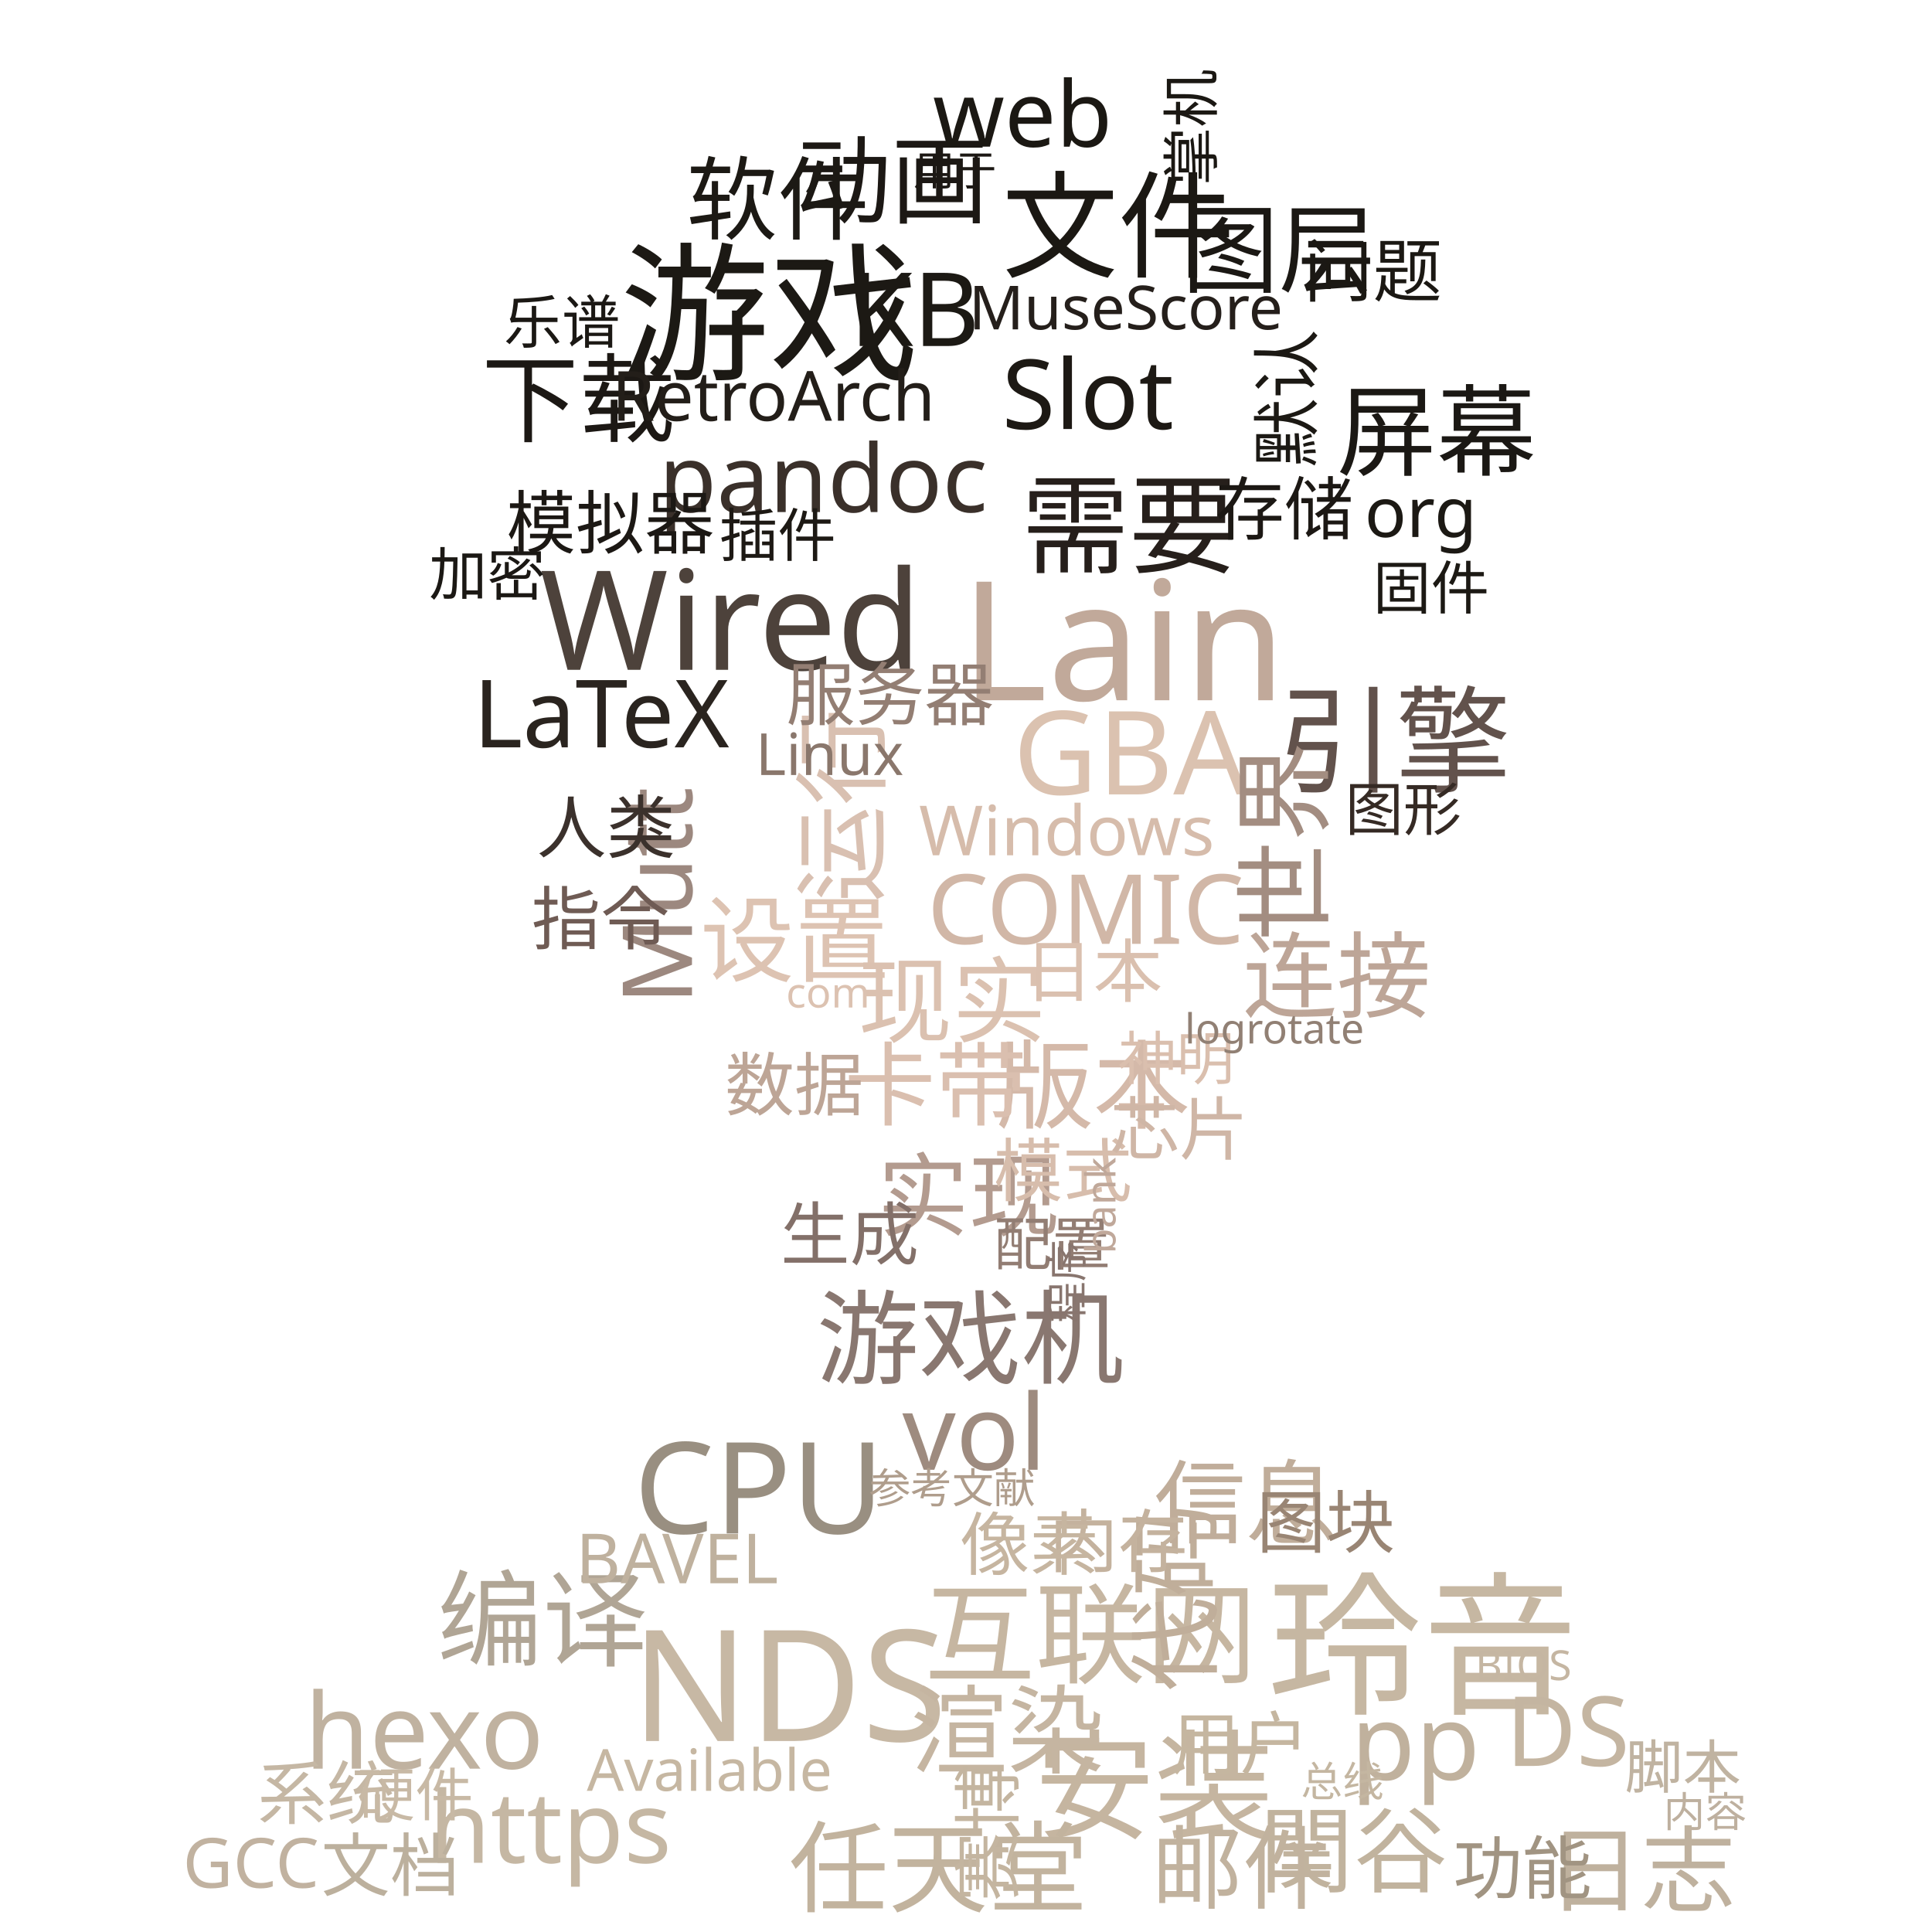
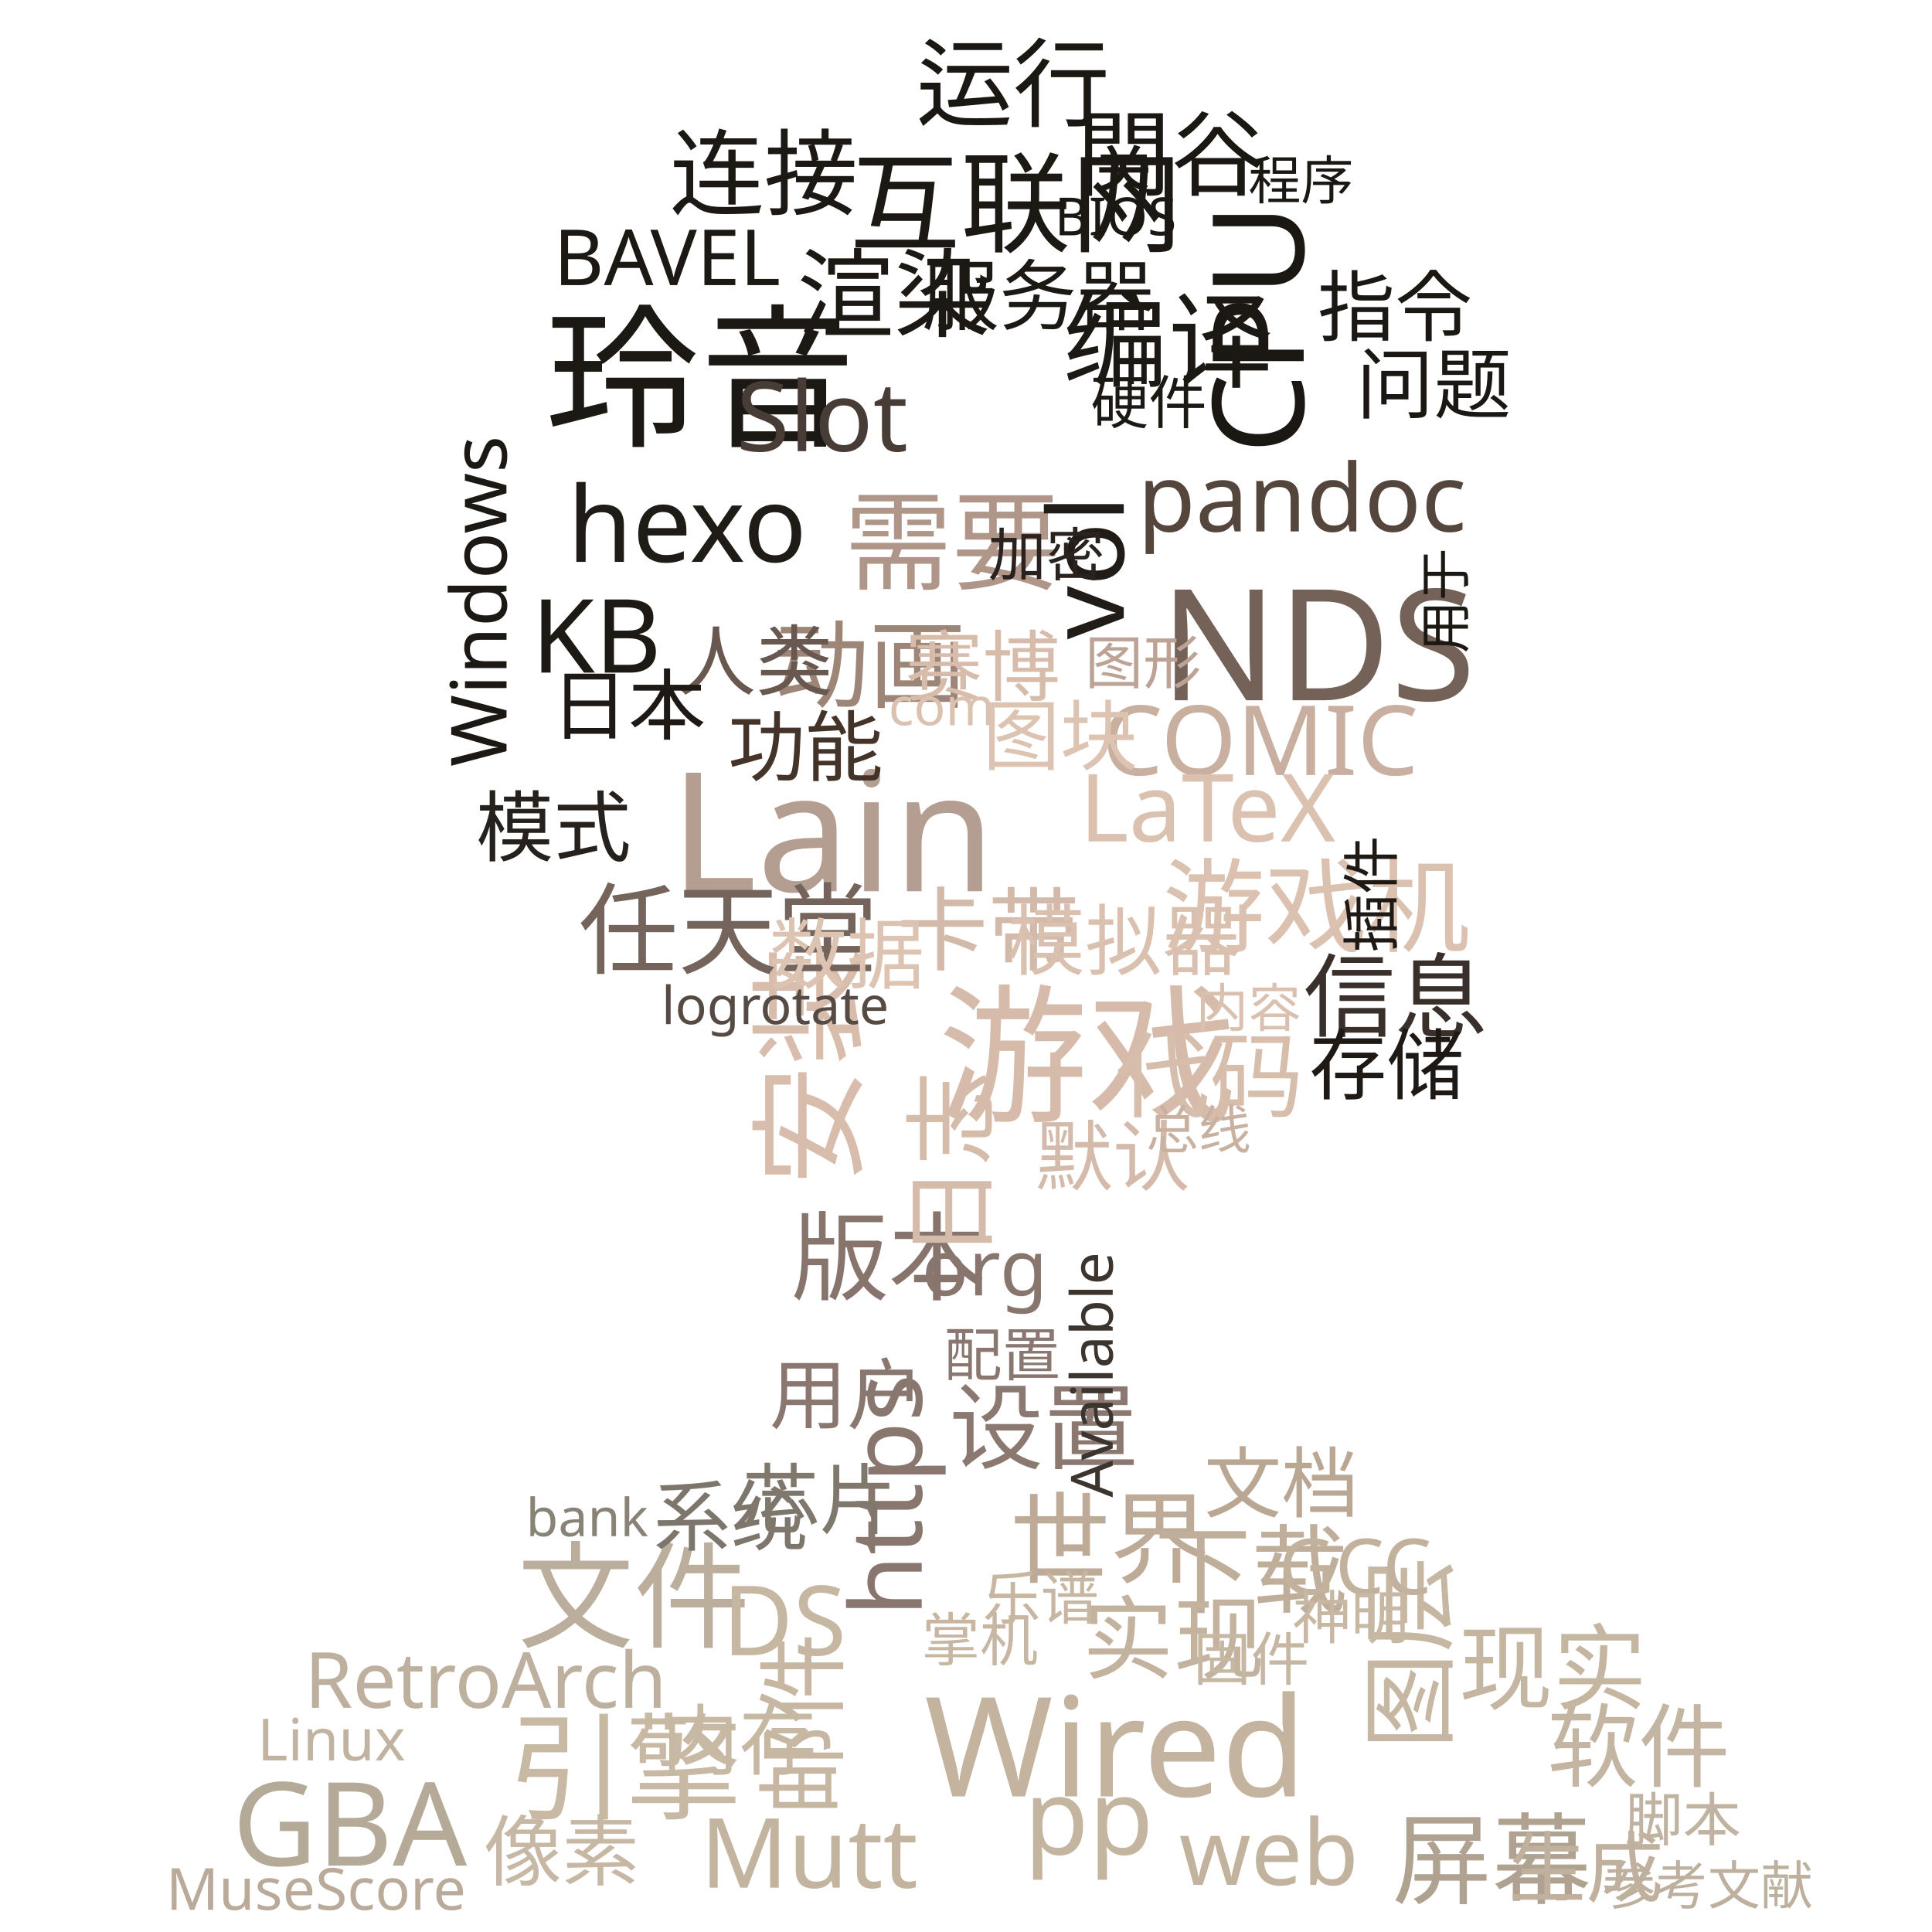
<svg xmlns="http://www.w3.org/2000/svg" width="698" height="698">
  <style>text{font-family:'Droid Sans Mono';font-weight:normal;font-style:normal;}</style>
-   <text transform="translate(347,253)" font-size="60" style="fill:rgb(193, 169, 154)">Lain</text>
-   <text transform="translate(228,629)" font-size="56" style="fill:rgb(199, 184, 164)">NDS</text>
-   <text transform="translate(458,615)" font-size="56" style="fill:rgb(198, 183, 162)">玲音</text>
-   <text transform="translate(224,133)" font-size="54" style="fill:rgb(28, 25, 20)">游戏</text>
-   <text transform="translate(195,242)" font-size="50" style="fill:rgb(77, 66, 59)">Wired</text>
-   <text transform="translate(229,554)" font-size="46" style="fill:rgb(153, 143, 129)">CPU</text>
-   <text transform="translate(374,661)" font-size="43" style="fill:rgb(197, 181, 160)">安装</text>
-   <text transform="translate(362,97)" font-size="42" style="fill:rgb(27, 24, 19)">文件</text>
-   <text transform="translate(462,283)" font-size="42" style="fill:rgb(98, 82, 76)">引擎</text>
-   <text transform="translate(366,287)" font-size="42" style="fill:rgb(219, 194, 176)">GBA</text>
-   <text transform="translate(334,605)" font-size="40" style="fill:rgb(198, 182, 161)">互联网</text>
-   <text transform="translate(369,204)" font-size="39" style="fill:rgb(38, 31, 27)">需要</text>
-   <text transform="translate(326,531)" font-size="38" style="fill:rgb(158, 139, 127)">vol</text>
-   <text transform="translate(488,643)" font-size="38" style="fill:rgb(192, 177, 157)">pp</text>
-   <text transform="translate(158,599)" font-size="38" style="fill:rgb(176, 165, 149)">编译</text>
-   <text transform="translate(110,639)" font-size="38" style="fill:rgb(192, 178, 160)">hexo</text>
-   <text transform="translate(307,125)" font-size="37" style="fill:rgb(28, 25, 20)">KB</text>
-   <text transform="translate(295,497)" font-size="37" style="fill:rgb(137, 119, 112)">游戏机</text>
-   <text transform="translate(483,169)" font-size="36" style="fill:rgb(27, 24, 20)">屏幕</text>
-   <text transform="translate(477,340) rotate(-90)" font-size="36" style="fill:rgb(163, 141, 129)">世界</text>
-   <text transform="translate(285,688)" font-size="36" style="fill:rgb(194, 179, 158)">任天堂</text>
-   <text transform="translate(155,673)" font-size="36" style="fill:rgb(197, 183, 163)">https</text>
-   <text transform="translate(360,405)" font-size="35" style="fill:rgb(212, 185, 169)">版本</text>
-   <text transform="translate(335,341)" font-size="35" style="fill:rgb(209, 183, 167)">COMIC</text>
-   <text transform="translate(174,157)" font-size="35" style="fill:rgb(28, 24, 20)">下载</text>
-   <text transform="translate(329,638)" font-size="35" style="fill:rgb(197, 181, 161)">渲染</text>
-   <text transform="translate(427,103)" font-size="35" style="fill:rgb(27, 24, 20)">图层</text>
-   <text transform="translate(544,638)" font-size="35" style="fill:rgb(196, 181, 161)">DS</text>
-   <text transform="translate(317,326) rotate(-90)" font-size="35" style="fill:rgb(217, 192, 177)">运行</text>
-   <text transform="translate(287,78)" font-size="35" style="fill:rgb(28, 24, 20)">动画</text>
-   <text transform="translate(250,363) rotate(-90)" font-size="35" style="fill:rgb(156, 136, 127)">Mutt</text>
-   <text transform="translate(362,155)" font-size="35" style="fill:rgb(29, 25, 20)">Slot</text>
-   <text transform="translate(253,352)" font-size="34" style="fill:rgb(221, 195, 178)">设置</text>
-   <text transform="translate(238,185)" font-size="34" style="fill:rgb(58, 48, 42)">pandoc</text>
-   <text transform="translate(310,374)" font-size="34" style="fill:rgb(219, 193, 176)">现实</text>
-   <text transform="translate(171,270)" font-size="34" style="fill:rgb(42, 36, 31)">LaTeX</text>
-   <text transform="translate(437,611) rotate(-90)" font-size="34" style="fill:rgb(192, 174, 154)">代码</text>
-   <text transform="translate(559,688)" font-size="34" style="fill:rgb(191, 177, 158)">日志</text>
-   <text transform="translate(449,365)" font-size="34" style="fill:rgb(189, 165, 151)">连接</text>
-   <text transform="translate(455,681)" font-size="34" style="fill:rgb(193, 179, 158)">関谷</text>
-   <text transform="translate(305,404)" font-size="33" style="fill:rgb(218, 191, 175)">卡带</text>
-   <text transform="translate(417,555)" font-size="33" style="fill:rgb(192, 173, 154)">信息</text>
-   <text transform="translate(317,444)" font-size="33" style="fill:rgb(179, 155, 143)">实现</text>
-   <text transform="translate(416,687)" font-size="33" style="fill:rgb(193, 178, 158)">邮件</text>
-   <text transform="translate(248,84)" font-size="33" style="fill:rgb(28, 25, 20)">软件</text>
-   <text transform="translate(337,53)" font-size="33" style="fill:rgb(27, 24, 19)">web</text>
-   <text transform="translate(221,152)" font-size="25" style="fill:rgb(35, 30, 25)">RetroArch</text>
-   <text transform="translate(282,455)" font-size="25" style="fill:rgb(131, 112, 105)">生成</text>
-   <text transform="translate(194,308)" font-size="25" style="fill:rgb(59, 49, 44)">人类</text>
-   <text transform="translate(93,657)" font-size="25" style="fill:rgb(197, 183, 164)">系统</text>
-   <text transform="translate(370,360)" font-size="25" style="fill:rgb(218, 192, 175)">日本</text>
-   <text transform="translate(366,687) rotate(-90)" font-size="25" style="fill:rgb(196, 181, 160)">赛博</text>
-   <text transform="translate(525,684)" font-size="25" style="fill:rgb(161, 148, 130)">功能</text>
-   <text transform="translate(359,432)" font-size="25" style="fill:rgb(215, 189, 172)">模式</text>
-   <text transform="translate(208,572)" font-size="25" style="fill:rgb(191, 177, 158)">BAVEL</text>
-   <text transform="translate(493,194)" font-size="25" style="fill:rgb(28, 25, 20)">org</text>
-   <text transform="translate(183,198)" font-size="25" style="fill:rgb(28, 24, 20)">模拟器</text>
-   <text transform="translate(262,401)" font-size="25" style="fill:rgb(189, 165, 150)">数据</text>
-   <text transform="translate(439,193)" font-size="25" style="fill:rgb(28, 24, 20)">存储</text>
-   <text transform="translate(192,341)" font-size="25" style="fill:rgb(111, 91, 84)">指令</text>
-   <text transform="translate(116,683)" font-size="25" style="fill:rgb(188, 176, 157)">文档</text>
-   <text transform="translate(379,566)" font-size="25" style="fill:rgb(196, 178, 158)">内存</text>
-   <text transform="translate(423,639)" font-size="25" style="fill:rgb(197, 182, 160)">用户</text>
-   <text transform="translate(474,169) rotate(-90)" font-size="25" style="fill:rgb(28, 25, 20)">默认</text>
-   <text transform="translate(401,417)" font-size="25" style="fill:rgb(207, 182, 166)">芯片</text>
-   <text transform="translate(284,260)" font-size="25" style="fill:rgb(147, 126, 115)">服务器</text>
-   <text transform="translate(347,567)" font-size="25" style="fill:rgb(198, 181, 160)">像素</text>
-   <text transform="translate(471,107)" font-size="25" style="fill:rgb(27, 24, 19)">问题</text>
-   <text transform="translate(66,682)" font-size="25" style="fill:rgb(193, 178, 160)">GCC</text>
-   <text transform="translate(454,559)" font-size="25" style="fill:rgb(153, 133, 116)">图块</text>
-   <text transform="translate(332,309)" font-size="25" style="fill:rgb(214, 188, 171)">Windows</text>
-   <text transform="translate(350,119)" font-size="22" style="fill:rgb(37, 31, 27)">MuseScore</text>
-   <text transform="translate(212,647)" font-size="21" style="fill:rgb(198, 183, 162)">Available</text>
-   <text transform="translate(496,220)" font-size="21" style="fill:rgb(28, 25, 20)">固件</text>
-   <text transform="translate(404,390)" font-size="21" style="fill:rgb(218, 191, 174)">神明</text>
-   <text transform="translate(260,201)" font-size="21" style="fill:rgb(29, 25, 20)">插件</text>
-   <text transform="translate(359,457)" font-size="21" style="fill:rgb(146, 125, 115)">配置</text>
-   <text transform="translate(129,656)" font-size="21" style="fill:rgb(200, 185, 165)">硬件</text>
-   <text transform="translate(486,300)" font-size="21" style="fill:rgb(53, 42, 36)">图形</text>
-   <text transform="translate(155,215)" font-size="21" style="fill:rgb(27, 24, 20)">加密</text>
-   <text transform="translate(182,124)" font-size="21" style="fill:rgb(27, 24, 20)">乐谱</text>
-   <text transform="translate(587,646)" font-size="21" style="fill:rgb(192, 179, 161)">脚本</text>
-   <text transform="translate(438,67) rotate(-90)" font-size="21" style="fill:rgb(27, 24, 19)">掌机</text>
-   <text transform="translate(273,280)" font-size="21" style="fill:rgb(138, 119, 108)">Linux</text>
-   <text transform="translate(428,377)" font-size="15" style="fill:rgb(145, 128, 116)">logrotate</text>
-   <text transform="translate(403,453) rotate(-90)" font-size="15" style="fill:rgb(192, 168, 154)">bank</text>
-   <text transform="translate(533,607)" font-size="15" style="fill:rgb(197, 182, 162)">BIOS</text>
-   <text transform="translate(391,478) rotate(-90)" font-size="15" style="fill:rgb(136, 117, 110)">程序</text>
-   <text transform="translate(314,543)" font-size="15" style="fill:rgb(175, 157, 140)">参考文献</text>
-   <text transform="translate(601,660)" font-size="15" style="fill:rgb(190, 176, 159)">内容</text>
-   <text transform="translate(330,67)" font-size="15" style="fill:rgb(28, 24, 20)">用于</text>
-   <text transform="translate(470,649)" font-size="15" style="fill:rgb(196, 182, 161)">总线</text>
-   <text transform="translate(284,364)" font-size="15" style="fill:rgb(220, 194, 177)">com</text>
+   <text transform="translate(242,322)" font-size="60" style="fill:rgb(180, 158, 145)">Lain</text>
+   <text transform="translate(419,253)" font-size="56" style="fill:rgb(116, 97, 88)">NDS</text>
+   <text transform="translate(197,157)" font-size="56" style="fill:rgb(28, 25, 20)">玲音</text>
+   <text transform="translate(339,401)" font-size="54" style="fill:rgb(214, 187, 170)">游戏</text>
+   <text transform="translate(334,649)" font-size="50" style="fill:rgb(196, 180, 159)">Wired</text>
+   <text transform="translate(471,164) rotate(-90)" font-size="46" style="fill:rgb(27, 24, 19)">CPU</text>
+   <text transform="translate(308,428) rotate(-90)" font-size="43" style="fill:rgb(216, 189, 173)">安装</text>
+   <text transform="translate(187,592)" font-size="42" style="fill:rgb(188, 174, 156)">文件</text>
+   <text transform="translate(184,654)" font-size="42" style="fill:rgb(200, 185, 165)">引擎</text>
+   <text transform="translate(84,674)" font-size="42" style="fill:rgb(181, 169, 152)">GBA</text>
+   <text transform="translate(307,88)" font-size="40" style="fill:rgb(28, 24, 20)">互联网</text>
+   <text transform="translate(305,210)" font-size="39" style="fill:rgb(175, 150, 137)">需要</text>
+   <text transform="translate(406,231) rotate(-90)" font-size="38" style="fill:rgb(34, 28, 24)">vol</text>
+   <text transform="translate(370,670)" font-size="38" style="fill:rgb(196, 181, 160)">pp</text>
+   <text transform="translate(384,137)" font-size="38" style="fill:rgb(28, 24, 20)">编译</text>
+   <text transform="translate(205,203)" font-size="38" style="fill:rgb(31, 27, 22)">hexo</text>
+   <text transform="translate(192,243)" font-size="37" style="fill:rgb(29, 25, 20)">KB</text>
+   <text transform="translate(420,341)" font-size="37" style="fill:rgb(219, 193, 176)">游戏机</text>
+   <text transform="translate(503,685)" font-size="36" style="fill:rgb(176, 162, 144)">屏幕</text>
+   <text transform="translate(365,569)" font-size="36" style="fill:rgb(189, 170, 151)">世界</text>
+   <text transform="translate(209,349)" font-size="36" style="fill:rgb(116, 100, 91)">任天堂</text>
+   <text transform="translate(333,584) rotate(-90)" font-size="36" style="fill:rgb(136, 118, 111)">https</text>
+   <text transform="translate(286,467)" font-size="35" style="fill:rgb(135, 116, 109)">版本</text>
+   <text transform="translate(398,280)" font-size="35" style="fill:rgb(201, 175, 160)">COMIC</text>
+   <text transform="translate(417,580)" font-size="35" style="fill:rgb(191, 174, 154)">下载</text>
+   <text transform="translate(288,119)" font-size="35" style="fill:rgb(28, 25, 20)">渲染</text>
+   <text transform="translate(522,632) rotate(-90)" font-size="35" style="fill:rgb(198, 183, 162)">图层</text>
+   <text transform="translate(261,598)" font-size="35" style="fill:rgb(198, 183, 162)">DS</text>
+   <text transform="translate(331,43)" font-size="35" style="fill:rgb(27, 24, 19)">运行</text>
+   <text transform="translate(279,253)" font-size="35" style="fill:rgb(157, 134, 120)">动画</text>
+   <text transform="translate(253,682)" font-size="35" style="fill:rgb(195, 180, 160)">Mutt</text>
+   <text transform="translate(266,163)" font-size="35" style="fill:rgb(72, 61, 54)">Slot</text>
+   <text transform="translate(343,528)" font-size="34" style="fill:rgb(139, 120, 112)">设置</text>
+   <text transform="translate(411,192)" font-size="34" style="fill:rgb(84, 69, 61)">pandoc</text>
+   <text transform="translate(527,615)" font-size="34" style="fill:rgb(197, 182, 162)">现实</text>
+   <text transform="translate(390,304)" font-size="34" style="fill:rgb(219, 193, 176)">LaTeX</text>
+   <text transform="translate(403,401)" font-size="34" style="fill:rgb(215, 189, 172)">代码</text>
+   <text transform="translate(356,455) rotate(-90)" font-size="34" style="fill:rgb(213, 187, 170)">日志</text>
+   <text transform="translate(242,75)" font-size="34" style="fill:rgb(28, 24, 20)">连接</text>
+   <text transform="translate(389,68)" font-size="34" style="fill:rgb(27, 24, 20)">関谷</text>
+   <text transform="translate(324,348)" font-size="33" style="fill:rgb(211, 185, 169)">卡带</text>
+   <text transform="translate(471,372)" font-size="33" style="fill:rgb(57, 48, 43)">信息</text>
+   <text transform="translate(391,604)" font-size="33" style="fill:rgb(195, 179, 158)">实现</text>
+   <text transform="translate(302,656) rotate(-90)" font-size="33" style="fill:rgb(198, 182, 162)">邮件</text>
+   <text transform="translate(559,643)" font-size="33" style="fill:rgb(195, 181, 162)">软件</text>
+   <text transform="translate(426,681)" font-size="33" style="fill:rgb(194, 179, 158)">web</text>
+   <text transform="translate(110,617)" font-size="28" style="fill:rgb(189, 176, 158)">RetroArch</text>
+   <text transform="translate(545,685)" font-size="28" style="fill:rgb(191, 177, 157)">生成</text>
+   <text transform="translate(245,249)" font-size="28" style="fill:rgb(104, 88, 80)">人类</text>
+   <text transform="translate(236,558)" font-size="28" style="fill:rgb(125, 118, 108)">系统</text>
+   <text transform="translate(199,265)" font-size="28" style="fill:rgb(30, 25, 21)">日本</text>
+   <text transform="translate(327,251)" font-size="28" style="fill:rgb(215, 188, 171)">赛博</text>
+   <text transform="translate(263,280)" font-size="28" style="fill:rgb(68, 51, 40)">功能</text>
+   <text transform="translate(172,309)" font-size="28" style="fill:rgb(38, 33, 28)">模式</text>
+   <text transform="translate(200,103)" font-size="28" style="fill:rgb(28, 25, 20)">BAVEL</text>
+   <text transform="translate(333,468)" font-size="28" style="fill:rgb(136, 117, 110)">org</text>
+   <text transform="translate(364,350)" font-size="28" style="fill:rgb(218, 192, 175)">模拟器</text>
+   <text transform="translate(278,355)" font-size="28" style="fill:rgb(221, 195, 178)">数据</text>
+   <text transform="translate(473,395)" font-size="28" style="fill:rgb(30, 25, 21)">存储</text>
+   <text transform="translate(476,121)" font-size="28" style="fill:rgb(27, 24, 20)">指令</text>
+   <text transform="translate(435,546)" font-size="28" style="fill:rgb(185, 166, 147)">文档</text>
+   <text transform="translate(239,639)" font-size="28" style="fill:rgb(199, 184, 164)">内存</text>
+   <text transform="translate(278,514)" font-size="28" style="fill:rgb(137, 119, 112)">用户</text>
+   <text transform="translate(374,428)" font-size="28" style="fill:rgb(212, 186, 170)">默认</text>
+   <text transform="translate(268,552)" font-size="28" style="fill:rgb(129, 120, 109)">芯片</text>
+   <text transform="translate(333,117)" font-size="28" style="fill:rgb(28, 25, 20)">服务器</text>
+   <text transform="translate(175,679)" font-size="28" style="fill:rgb(198, 184, 164)">像素</text>
+   <text transform="translate(490,149)" font-size="28" style="fill:rgb(27, 24, 19)">问题</text>
+   <text transform="translate(462,576)" font-size="28" style="fill:rgb(194, 178, 157)">GCC</text>
+   <text transform="translate(355,276)" font-size="28" style="fill:rgb(221, 195, 177)">图块</text>
+   <text transform="translate(183,277) rotate(-90)" font-size="28" style="fill:rgb(28, 24, 20)">Windows</text>
+   <text transform="translate(60,690)" font-size="21" style="fill:rgb(185, 170, 154)">MuseScore</text>
+   <text transform="translate(402,541) rotate(-90)" font-size="21" style="fill:rgb(60, 53, 47)">Available</text>
+   <text transform="translate(431,607)" font-size="21" style="fill:rgb(198, 183, 162)">固件</text>
+   <text transform="translate(467,592)" font-size="21" style="fill:rgb(199, 183, 163)">神明</text>
+   <text transform="translate(503,344) rotate(-90)" font-size="21" style="fill:rgb(30, 25, 21)">插件</text>
+   <text transform="translate(341,497)" font-size="21" style="fill:rgb(137, 119, 112)">配置</text>
+   <text transform="translate(394,153)" font-size="21" style="fill:rgb(28, 25, 20)">硬件</text>
+   <text transform="translate(392,247)" font-size="21" style="fill:rgb(188, 163, 149)">图形</text>
+   <text transform="translate(357,208)" font-size="21" style="fill:rgb(42, 34, 30)">加密</text>
+   <text transform="translate(355,585)" font-size="21" style="fill:rgb(199, 182, 161)">乐谱</text>
+   <text transform="translate(587,665)" font-size="21" style="fill:rgb(192, 179, 162)">脚本</text>
+   <text transform="translate(333,600)" font-size="21" style="fill:rgb(199, 182, 162)">掌机</text>
+   <text transform="translate(93,636)" font-size="21" style="fill:rgb(193, 179, 161)">Linux</text>
+   <text transform="translate(239,370)" font-size="19" style="fill:rgb(85, 75, 68)">logrotate</text>
+   <text transform="translate(190,555)" font-size="19" style="fill:rgb(137, 130, 118)">bank</text>
+   <text transform="translate(381,85)" font-size="19" style="fill:rgb(27, 24, 20)">BIOS</text>
+   <text transform="translate(451,72)" font-size="19" style="fill:rgb(27, 24, 20)">程序</text>
+   <text transform="translate(579,688)" font-size="19" style="fill:rgb(189, 176, 158)">参考文献</text>
+   <text transform="translate(432,371)" font-size="19" style="fill:rgb(218, 192, 175)">内容</text>
+   <text transform="translate(529,236) rotate(-90)" font-size="19" style="fill:rgb(27, 24, 20)">用于</text>
+   <text transform="translate(414,415)" font-size="19" style="fill:rgb(201, 177, 161)">总线</text>
+   <text transform="translate(321,262)" font-size="19" style="fill:rgb(219, 193, 175)">com</text>
</svg>
